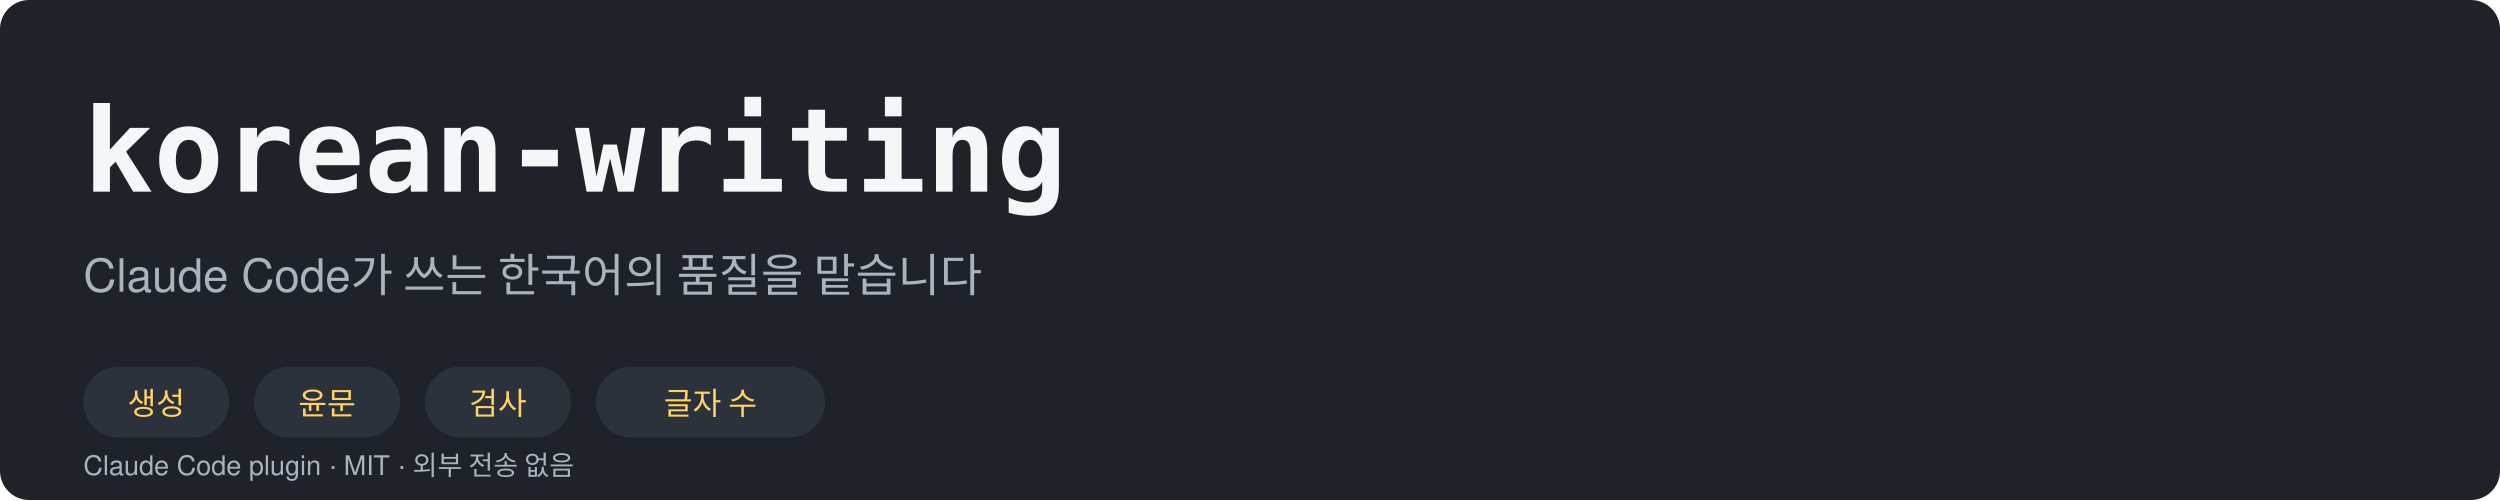
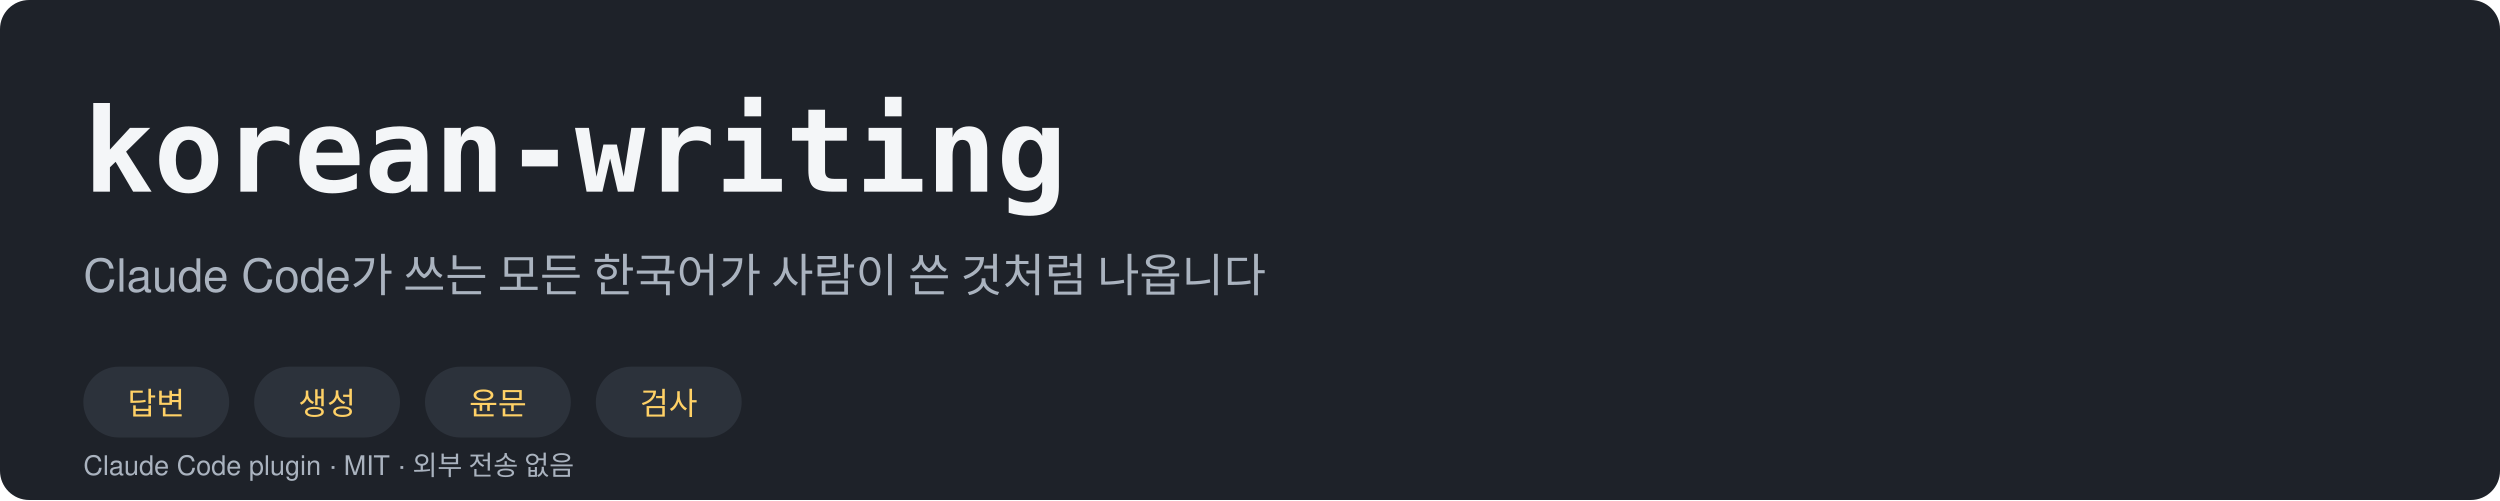
<svg xmlns="http://www.w3.org/2000/svg" width="1200" height="240" viewBox="0 0 1200 240" font-family="-apple-system, 'Apple SD Gothic Neo', 'Noto Sans KR', 'Malgun Gothic', Helvetica, Arial, sans-serif">
  <rect width="1200" height="240" rx="14" fill="#1e2229" />
  <text x="40" y="92" font-size="56" font-weight="700" fill="#f4f6f8" font-family="SF Mono, Menlo, Consolas, monospace">korean-writing</text>
-   <text x="40" y="140" font-size="22" fill="#aab3bf">Claude Code가 쓰는 한국어의 품질을 맡습니다</text>
+   <text x="40" y="140" font-size="22" fill="#aab3bf">Claude Code가 쓰는 모든 한국어가 사람이 쓴 것처럼 나옵니다</text>
  <rect x="40" y="176" width="70" height="34" rx="17" fill="#2c323b" />
-   <text x="75.0" y="199" text-anchor="middle" font-size="15" fill="#ffd166">생성</text>
+   <text x="75.0" y="199" text-anchor="middle" font-size="15" fill="#ffd166">답변</text>
  <rect x="122" y="176" width="70" height="34" rx="17" fill="#2c323b" />
-   <text x="157.0" y="199" text-anchor="middle" font-size="15" fill="#ffd166">윤문</text>
+   <text x="157.0" y="199" text-anchor="middle" font-size="15" fill="#ffd166">생성</text>
  <rect x="204" y="176" width="70" height="34" rx="17" fill="#2c323b" />
-   <text x="239.0" y="199" text-anchor="middle" font-size="15" fill="#ffd166">검사</text>
-   <rect x="286" y="176" width="110" height="34" rx="17" fill="#2c323b" />
-   <text x="341.0" y="199" text-anchor="middle" font-size="15" fill="#ffd166">글자 수</text>
+   <text x="239.0" y="199" text-anchor="middle" font-size="15" fill="#ffd166">윤문</text>
+   <rect x="286" y="176" width="70" height="34" rx="17" fill="#2c323b" />
+   <text x="321.0" y="199" text-anchor="middle" font-size="15" fill="#ffd166">검사</text>
  <text x="40" y="228" font-size="13" fill="#aab3bf">Claude Code plugin · MIT · 외부 전송 없음</text>
</svg>
